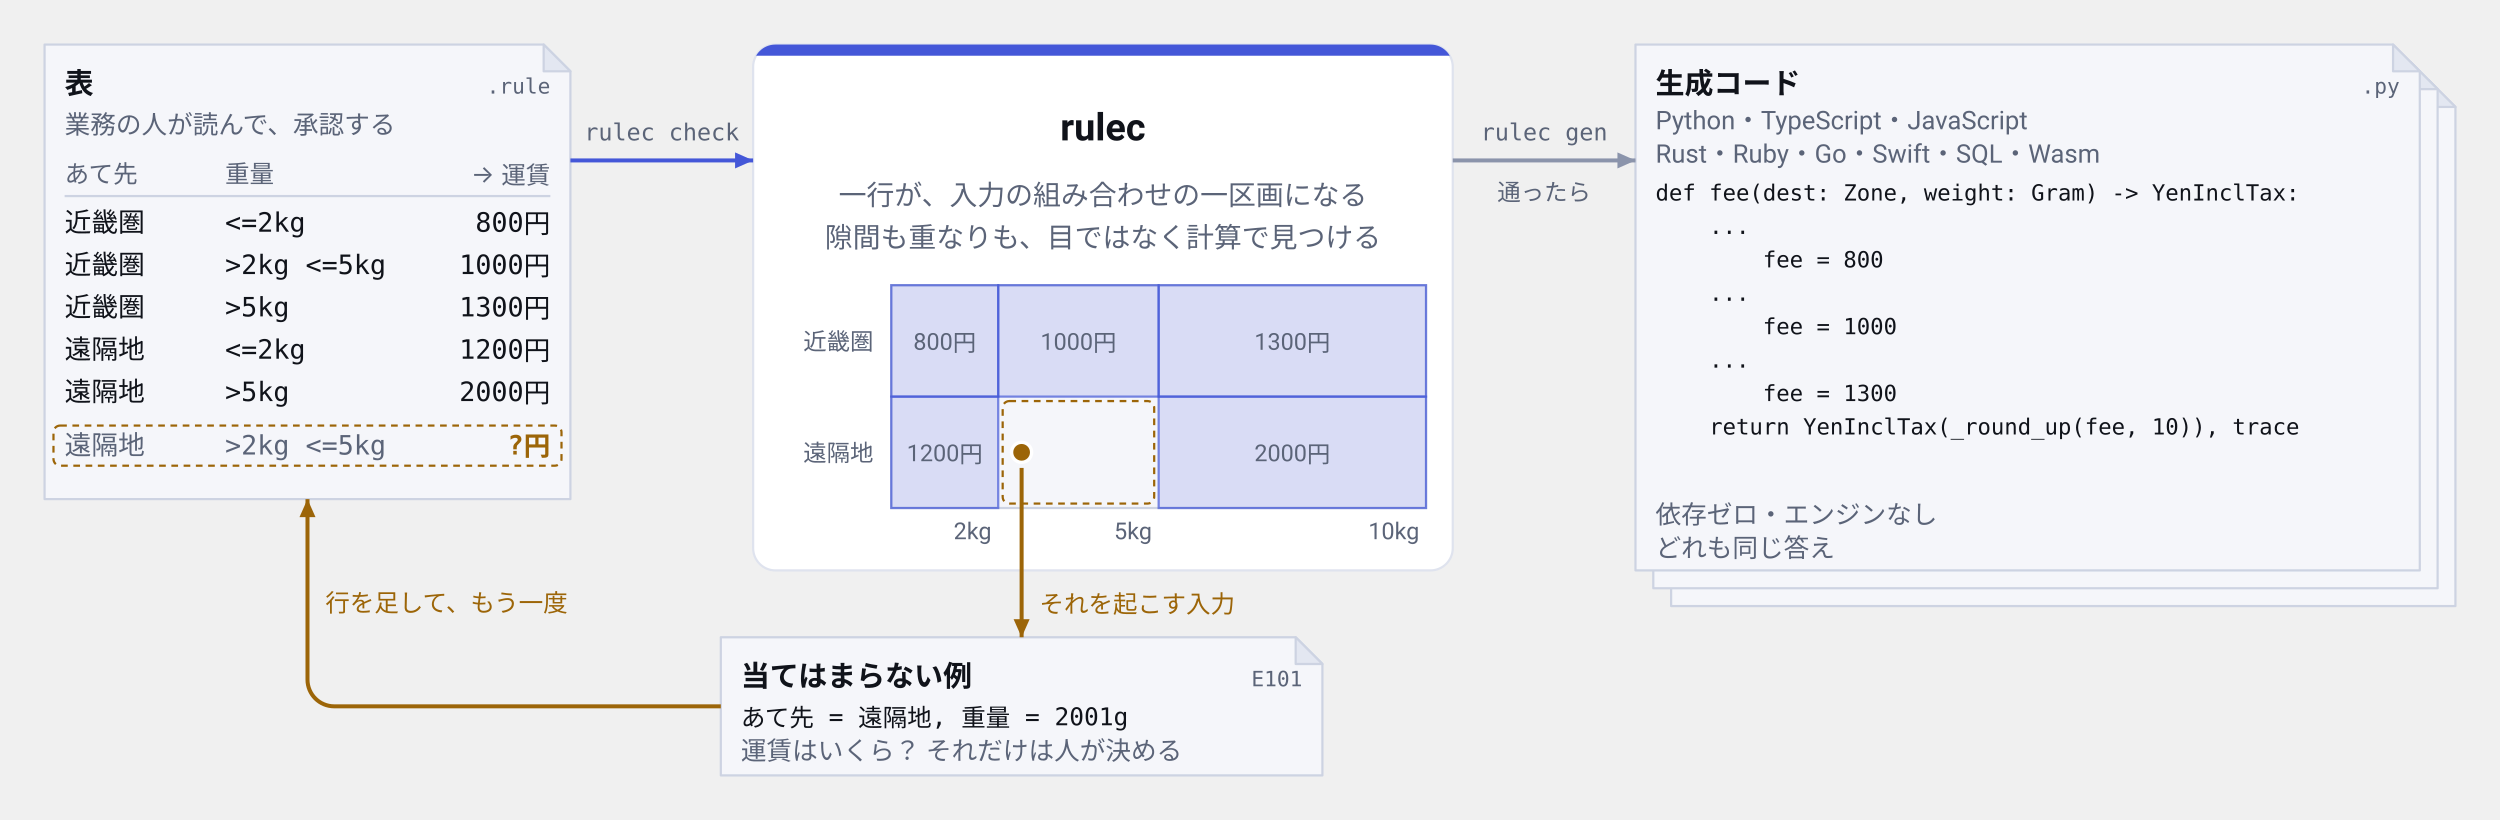
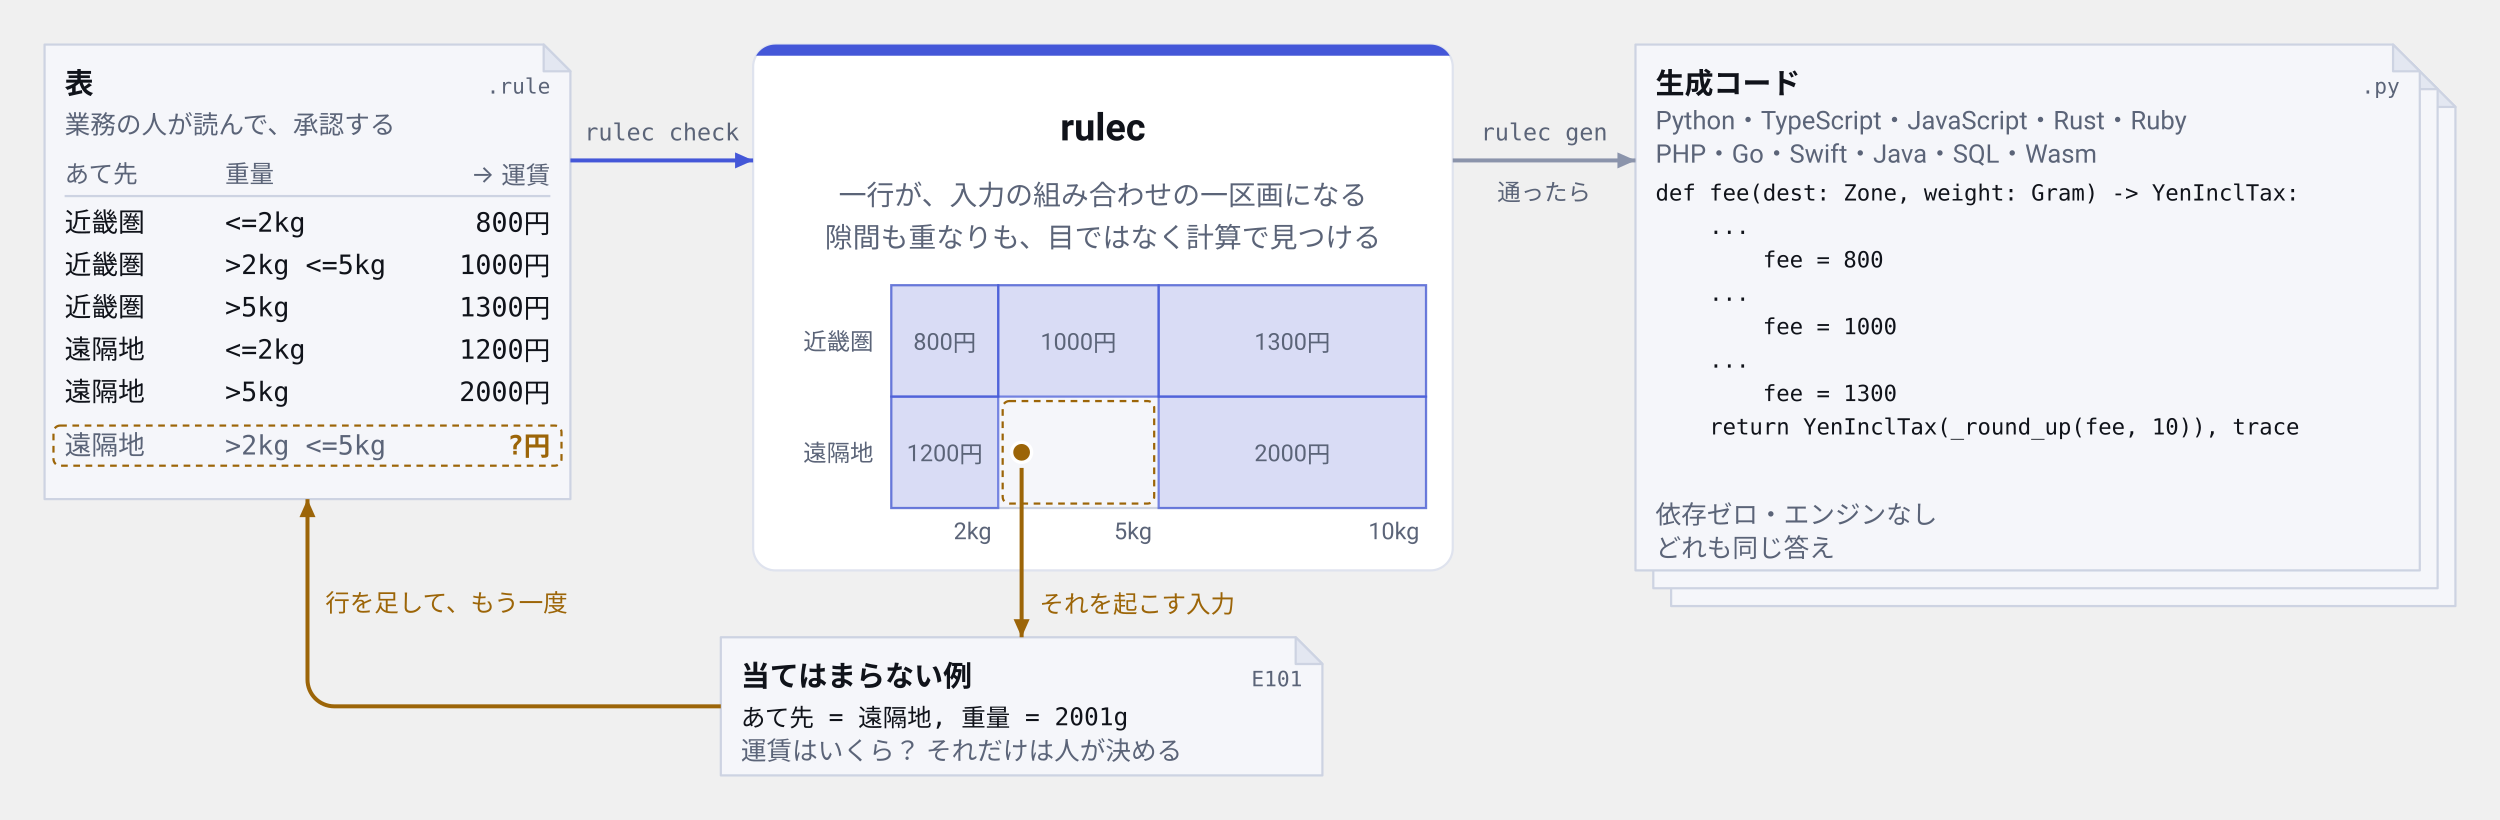
- <svg xmlns="http://www.w3.org/2000/svg" viewBox="0 0 1122 368" role="img" aria-label="表を書く。rulec は一行を入力の組み合わせの一区画にして並べ、隙間も重なりも無いことを計算で証明する。抜けがあれば、それを起こす入力（あて先 = 遠隔地, 重量 = 2001g）が返ってきて、行を足してもう一度。運賃がいくらかだけは人が決める。証明できた表からだけ、依存ゼロの Python・TypeScript・JavaScript・Rust・Ruby・Go・Swift・SQL・Wasm が出る。" font-family="-apple-system, BlinkMacSystemFont, &quot;Hiragino Sans&quot;, &quot;Noto Sans JP&quot;, &quot;Yu Gothic&quot;, Meiryo, &quot;Segoe UI&quot;, Roboto, sans-serif">
+ <svg xmlns="http://www.w3.org/2000/svg" viewBox="0 0 1122 368" role="img" aria-label="表を書く。rulec は一行を入力の組み合わせの一区画にして並べ、隙間も重なりも無いことを計算で証明する。抜けがあれば、それを起こす入力（あて先 = 遠隔地, 重量 = 2001g）が返ってきて、行を足してもう一度。運賃がいくらかだけは人が決める。証明できた表からだけ、依存ゼロの Python・TypeScript・JavaScript・Rust・Ruby・PHP・Go・Swift・Java・SQL・Wasm が出る。" font-family="-apple-system, BlinkMacSystemFont, &quot;Hiragino Sans&quot;, &quot;Noto Sans JP&quot;, &quot;Yu Gothic&quot;, Meiryo, &quot;Segoe UI&quot;, Roboto, sans-serif">
  <defs>
    <marker id="head-neutral" viewBox="0 0 10 10" refX="9" refY="5" markerWidth="9" markerHeight="9" markerUnits="userSpaceOnUse" orient="auto">
      <path d="M0,1 L9,5 L0,9 Z" fill="#8b94ab" />
    </marker>
    <marker id="head-accent" viewBox="0 0 10 10" refX="9" refY="5" markerWidth="9" markerHeight="9" markerUnits="userSpaceOnUse" orient="auto">
      <path d="M0,1 L9,5 L0,9 Z" fill="#4457d8" />
    </marker>
    <marker id="head-human" viewBox="0 0 10 10" refX="9" refY="5" markerWidth="9" markerHeight="9" markerUnits="userSpaceOnUse" orient="auto">
      <path d="M0,1 L9,5 L0,9 Z" fill="#9c6508" />
    </marker>
  </defs>
  <path d="M20,20 H244 L256,32 V224 H20 Z" fill="#f5f6fa" stroke="#cdd3e2" stroke-linejoin="round" />
  <path d="M244,20 V32 H256 Z" fill="#e3e7f1" stroke="#cdd3e2" stroke-linejoin="round" />
  <text x="29" y="42" font-size="13" font-weight="600" text-anchor="start" fill="#10131a">表</text>
  <text x="247" y="42" font-size="9.5" font-weight="400" text-anchor="end" fill="#5b6478" font-family="ui-monospace, SFMono-Regular, Menlo, Consolas, monospace">.rule</text>
  <text x="29" y="60" font-size="11.5" font-weight="400" text-anchor="start" fill="#5b6478">業務の人が読んで、承認する</text>
  <text x="29" y="82" font-size="11" font-weight="400" text-anchor="start" fill="#5b6478">あて先</text>
  <text x="101" y="82" font-size="11" font-weight="400" text-anchor="start" fill="#5b6478">重量</text>
  <text x="247" y="82" font-size="11" font-weight="400" text-anchor="end" fill="#5b6478">→ 運賃</text>
  <line x1="29" y1="88" x2="247" y2="88" stroke="#cdd3e2" />
  <text x="29" y="104" font-size="12" font-weight="400" text-anchor="start" fill="#10131a" font-family="ui-monospace, SFMono-Regular, Menlo, Consolas, monospace">近畿圏</text>
  <text x="101" y="104" font-size="12" font-weight="400" text-anchor="start" fill="#10131a" font-family="ui-monospace, SFMono-Regular, Menlo, Consolas, monospace">&lt;=2kg</text>
  <text x="247" y="104" font-size="12" font-weight="400" text-anchor="end" fill="#10131a" font-family="ui-monospace, SFMono-Regular, Menlo, Consolas, monospace">800円</text>
  <text x="29" y="123" font-size="12" font-weight="400" text-anchor="start" fill="#10131a" font-family="ui-monospace, SFMono-Regular, Menlo, Consolas, monospace">近畿圏</text>
  <text x="101" y="123" font-size="12" font-weight="400" text-anchor="start" fill="#10131a" font-family="ui-monospace, SFMono-Regular, Menlo, Consolas, monospace">&gt;2kg &lt;=5kg</text>
  <text x="247" y="123" font-size="12" font-weight="400" text-anchor="end" fill="#10131a" font-family="ui-monospace, SFMono-Regular, Menlo, Consolas, monospace">1000円</text>
  <text x="29" y="142" font-size="12" font-weight="400" text-anchor="start" fill="#10131a" font-family="ui-monospace, SFMono-Regular, Menlo, Consolas, monospace">近畿圏</text>
  <text x="101" y="142" font-size="12" font-weight="400" text-anchor="start" fill="#10131a" font-family="ui-monospace, SFMono-Regular, Menlo, Consolas, monospace">&gt;5kg</text>
  <text x="247" y="142" font-size="12" font-weight="400" text-anchor="end" fill="#10131a" font-family="ui-monospace, SFMono-Regular, Menlo, Consolas, monospace">1300円</text>
  <text x="29" y="161" font-size="12" font-weight="400" text-anchor="start" fill="#10131a" font-family="ui-monospace, SFMono-Regular, Menlo, Consolas, monospace">遠隔地</text>
  <text x="101" y="161" font-size="12" font-weight="400" text-anchor="start" fill="#10131a" font-family="ui-monospace, SFMono-Regular, Menlo, Consolas, monospace">&lt;=2kg</text>
  <text x="247" y="161" font-size="12" font-weight="400" text-anchor="end" fill="#10131a" font-family="ui-monospace, SFMono-Regular, Menlo, Consolas, monospace">1200円</text>
  <text x="29" y="180" font-size="12" font-weight="400" text-anchor="start" fill="#10131a" font-family="ui-monospace, SFMono-Regular, Menlo, Consolas, monospace">遠隔地</text>
  <text x="101" y="180" font-size="12" font-weight="400" text-anchor="start" fill="#10131a" font-family="ui-monospace, SFMono-Regular, Menlo, Consolas, monospace">&gt;5kg</text>
  <text x="247" y="180" font-size="12" font-weight="400" text-anchor="end" fill="#10131a" font-family="ui-monospace, SFMono-Regular, Menlo, Consolas, monospace">2000円</text>
  <rect x="24" y="191" width="228" height="18" rx="3" fill="none" stroke="#9c6508" stroke-width="1" stroke-dasharray="3 2.5" />
  <text x="29" y="204" font-size="12" font-weight="400" text-anchor="start" fill="#5b6478" font-family="ui-monospace, SFMono-Regular, Menlo, Consolas, monospace">遠隔地</text>
  <text x="101" y="204" font-size="12" font-weight="400" text-anchor="start" fill="#5b6478" font-family="ui-monospace, SFMono-Regular, Menlo, Consolas, monospace">&gt;2kg &lt;=5kg</text>
  <text x="247" y="204" font-size="12" font-weight="600" text-anchor="end" fill="#9c6508" font-family="ui-monospace, SFMono-Regular, Menlo, Consolas, monospace">?円</text>
  <clipPath id="clip-rulec">
    <rect x="338" y="20" width="314" height="236" rx="10" />
  </clipPath>
  <rect x="338" y="20" width="314" height="236" rx="10" fill="#ffffff" stroke="#dfe3ee" />
  <rect x="338" y="20" width="314" height="5" fill="#4457d8" clip-path="url(#clip-rulec)" />
  <text x="495.0" y="63" font-size="17" font-weight="700" text-anchor="middle" fill="#10131a">rulec</text>
  <text x="495.0" y="92" font-size="12.5" font-weight="400" text-anchor="middle" fill="#5b6478">一行が、入力の組み合わせの一区画になる</text>
  <text x="495.0" y="111" font-size="12.5" font-weight="400" text-anchor="middle" fill="#5b6478">隙間も重なりも、目ではなく計算で見つける</text>
  <rect x="400" y="128" width="240" height="100" fill="#f5f6fa" stroke="#cdd3e2" />
  <rect x="400.0" y="128.0" width="48.0" height="50.0" fill="#4457d8" fill-opacity="0.16" stroke="#4457d8" stroke-opacity="0.7" />
  <text x="424.0" y="157.0" font-size="10.5" font-weight="400" text-anchor="middle" fill="#5b6478">800円</text>
  <rect x="448.0" y="128.0" width="72.0" height="50.0" fill="#4457d8" fill-opacity="0.16" stroke="#4457d8" stroke-opacity="0.7" />
  <text x="484.0" y="157.0" font-size="10.5" font-weight="400" text-anchor="middle" fill="#5b6478">1000円</text>
  <rect x="520.0" y="128.0" width="120.0" height="50.0" fill="#4457d8" fill-opacity="0.16" stroke="#4457d8" stroke-opacity="0.7" />
  <text x="580.0" y="157.0" font-size="10.5" font-weight="400" text-anchor="middle" fill="#5b6478">1300円</text>
  <rect x="400.0" y="178.0" width="48.0" height="50.0" fill="#4457d8" fill-opacity="0.16" stroke="#4457d8" stroke-opacity="0.7" />
  <text x="424.0" y="207.0" font-size="10.5" font-weight="400" text-anchor="middle" fill="#5b6478">1200円</text>
  <rect x="520.0" y="178.0" width="120.0" height="50.0" fill="#4457d8" fill-opacity="0.16" stroke="#4457d8" stroke-opacity="0.7" />
  <text x="580.0" y="207.0" font-size="10.5" font-weight="400" text-anchor="middle" fill="#5b6478">2000円</text>
  <rect x="450.0" y="180.0" width="68.0" height="46.0" rx="3" fill="none" stroke="#9c6508" stroke-width="1" stroke-dasharray="3 2.5" />
  <text x="392" y="157.0" font-size="10.5" font-weight="400" text-anchor="end" fill="#5b6478">近畿圏</text>
  <text x="392" y="207.0" font-size="10.5" font-weight="400" text-anchor="end" fill="#5b6478">遠隔地</text>
  <text x="445.0" y="242" font-size="10.5" font-weight="400" text-anchor="end" fill="#5b6478">2kg</text>
  <text x="517.0" y="242" font-size="10.5" font-weight="400" text-anchor="end" fill="#5b6478">5kg</text>
  <text x="637.0" y="242" font-size="10.5" font-weight="400" text-anchor="end" fill="#5b6478">10kg</text>
  <circle cx="458.5" cy="203.0" r="4.5" fill="#9c6508" stroke="#ffffff" stroke-width="1.5" />
  <path d="M750,36 H1090 L1102,48 V272 H750 Z" fill="#f5f6fa" stroke="#cdd3e2" stroke-linejoin="round" />
  <path d="M1090,36 V48 H1102 Z" fill="#e3e7f1" stroke="#cdd3e2" stroke-linejoin="round" />
  <path d="M742,28 H1082 L1094,40 V264 H742 Z" fill="#f5f6fa" stroke="#cdd3e2" stroke-linejoin="round" />
  <path d="M1082,28 V40 H1094 Z" fill="#e3e7f1" stroke="#cdd3e2" stroke-linejoin="round" />
  <path d="M734,20 H1074 L1086,32 V256 H734 Z" fill="#f5f6fa" stroke="#cdd3e2" stroke-linejoin="round" />
  <path d="M1074,20 V32 H1086 Z" fill="#e3e7f1" stroke="#cdd3e2" stroke-linejoin="round" />
  <text x="743" y="42" font-size="13" font-weight="600" text-anchor="start" fill="#10131a">生成コード</text>
  <text x="1077" y="42" font-size="9.5" font-weight="400" text-anchor="end" fill="#5b6478" font-family="ui-monospace, SFMono-Regular, Menlo, Consolas, monospace">.py</text>
-   <text x="743" y="58" font-size="11.5" font-weight="400" text-anchor="start" fill="#5b6478">Python・TypeScript・JavaScript</text>
-   <text x="743" y="73" font-size="11.5" font-weight="400" text-anchor="start" fill="#5b6478">Rust・Ruby・Go・Swift・SQL・Wasm</text>
+   <text x="743" y="58" font-size="11.5" font-weight="400" text-anchor="start" fill="#5b6478">Python・TypeScript・JavaScript・Rust・Ruby</text>
+   <text x="743" y="73" font-size="11.5" font-weight="400" text-anchor="start" fill="#5b6478">PHP・Go・Swift・Java・SQL・Wasm</text>
  <text x="743" y="90" font-size="10" font-weight="400" text-anchor="start" fill="#10131a" font-family="ui-monospace, SFMono-Regular, Menlo, Consolas, monospace" xml:space="preserve" style="white-space:pre">def fee(dest: Zone, weight: Gram) -&gt; YenInclTax:</text>
  <text x="743" y="105" font-size="10" font-weight="400" text-anchor="start" fill="#10131a" font-family="ui-monospace, SFMono-Regular, Menlo, Consolas, monospace" xml:space="preserve" style="white-space:pre">    ...</text>
  <text x="743" y="120" font-size="10" font-weight="400" text-anchor="start" fill="#10131a" font-family="ui-monospace, SFMono-Regular, Menlo, Consolas, monospace" xml:space="preserve" style="white-space:pre">        fee = 800</text>
  <text x="743" y="135" font-size="10" font-weight="400" text-anchor="start" fill="#10131a" font-family="ui-monospace, SFMono-Regular, Menlo, Consolas, monospace" xml:space="preserve" style="white-space:pre">    ...</text>
  <text x="743" y="150" font-size="10" font-weight="400" text-anchor="start" fill="#10131a" font-family="ui-monospace, SFMono-Regular, Menlo, Consolas, monospace" xml:space="preserve" style="white-space:pre">        fee = 1000</text>
  <text x="743" y="165" font-size="10" font-weight="400" text-anchor="start" fill="#10131a" font-family="ui-monospace, SFMono-Regular, Menlo, Consolas, monospace" xml:space="preserve" style="white-space:pre">    ...</text>
  <text x="743" y="180" font-size="10" font-weight="400" text-anchor="start" fill="#10131a" font-family="ui-monospace, SFMono-Regular, Menlo, Consolas, monospace" xml:space="preserve" style="white-space:pre">        fee = 1300</text>
  <text x="743" y="195" font-size="10" font-weight="400" text-anchor="start" fill="#10131a" font-family="ui-monospace, SFMono-Regular, Menlo, Consolas, monospace" xml:space="preserve" style="white-space:pre">    return YenInclTax(_round_up(fee, 10)), trace</text>
  <text x="743" y="235" font-size="11.5" font-weight="400" text-anchor="start" fill="#5b6478">依存ゼロ・エンジンなし</text>
  <text x="743" y="250" font-size="11.5" font-weight="400" text-anchor="start" fill="#5b6478">どれも同じ答え</text>
  <path d="M323.5,286 H581.5 L593.5,298 V348 H323.5 Z" fill="#f5f6fa" stroke="#cdd3e2" stroke-linejoin="round" />
  <path d="M581.5,286 V298 H593.5 Z" fill="#e3e7f1" stroke="#cdd3e2" stroke-linejoin="round" />
  <text x="332.5" y="308" font-size="13" font-weight="600" text-anchor="start" fill="#10131a">当てはまらない例</text>
  <text x="584.5" y="308" font-size="9.5" font-weight="400" text-anchor="end" fill="#5b6478" font-family="ui-monospace, SFMono-Regular, Menlo, Consolas, monospace">E101</text>
  <text x="332.5" y="326" font-size="11" font-weight="400" text-anchor="start" fill="#10131a" font-family="ui-monospace, SFMono-Regular, Menlo, Consolas, monospace">あて先 = 遠隔地, 重量 = 2001g</text>
  <text x="332.5" y="341" font-size="11.5" font-weight="400" text-anchor="start" fill="#5b6478">運賃はいくら？ それだけは人が決める</text>
  <line x1="256" y1="72" x2="338" y2="72" stroke="#4457d8" stroke-width="1.8" marker-end="url(#head-accent)" />
  <text x="297.0" y="63" font-size="10.5" font-weight="400" text-anchor="middle" fill="#5b6478" font-family="ui-monospace, SFMono-Regular, Menlo, Consolas, monospace">rulec check</text>
  <line x1="652" y1="72" x2="734" y2="72" stroke="#8b94ab" stroke-width="1.8" marker-end="url(#head-neutral)" />
  <text x="693.0" y="63" font-size="10.5" font-weight="400" text-anchor="middle" fill="#5b6478" font-family="ui-monospace, SFMono-Regular, Menlo, Consolas, monospace">rulec gen</text>
  <text x="693.0" y="90" font-size="10.5" font-weight="400" text-anchor="middle" fill="#5b6478">通ったら</text>
  <line x1="458.5" y1="210.0" x2="458.5" y2="286" stroke="#9c6508" stroke-width="1.8" marker-end="url(#head-human)" />
  <text x="466.5" y="275.0" font-size="11" font-weight="400" text-anchor="start" fill="#9c6508">それを起こす入力</text>
  <path d="M323.5,317.0 H150.0 A12,12 0 0 1 138.0,305.0 V224" fill="none" stroke="#9c6508" stroke-width="1.8" marker-end="url(#head-human)" />
  <text x="146.0" y="274.5" font-size="11" font-weight="400" text-anchor="start" fill="#9c6508">行を足して、もう一度</text>
</svg>
